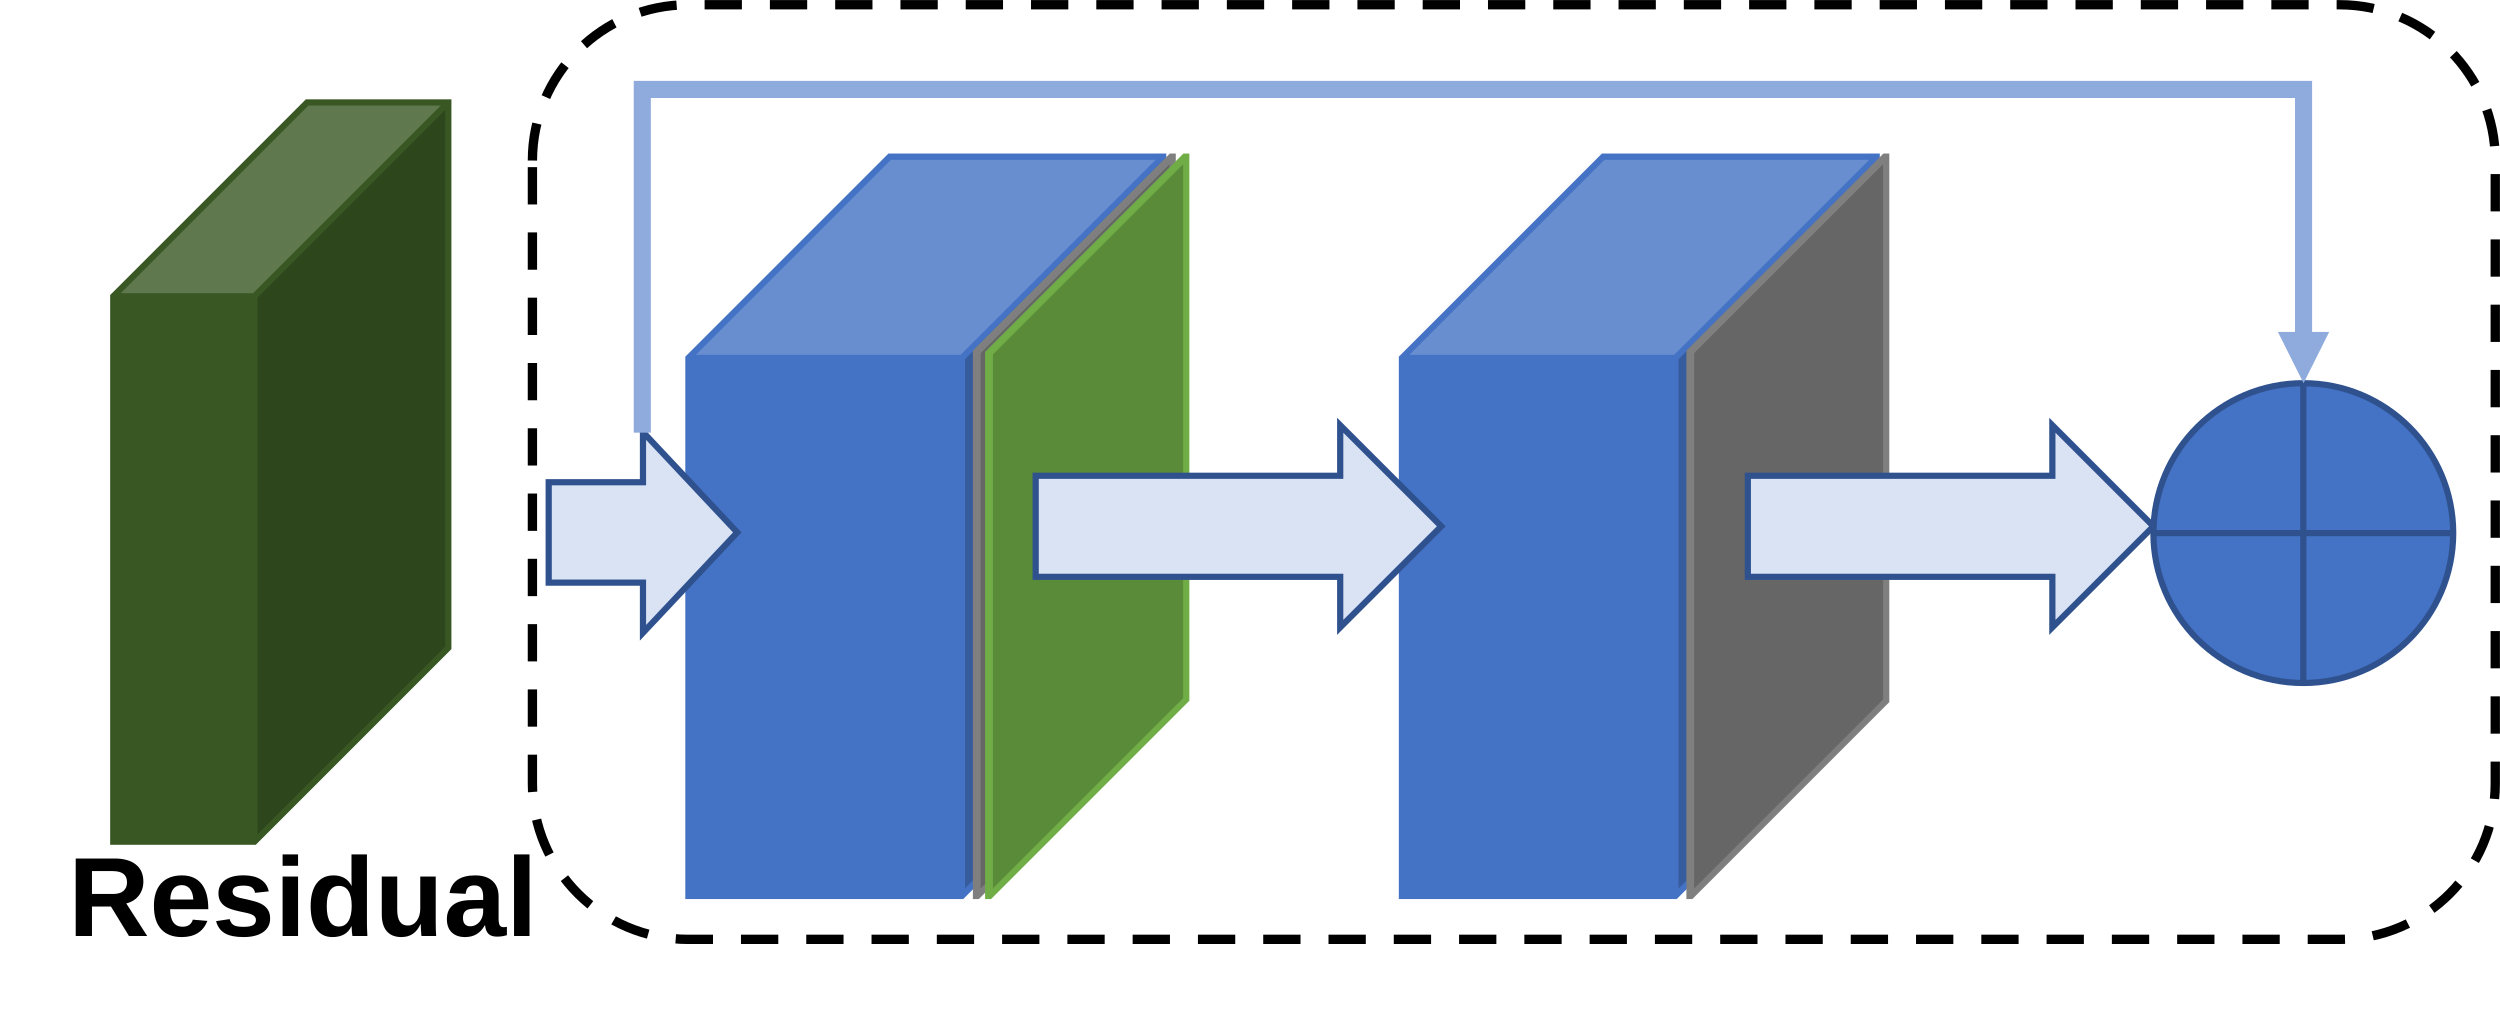
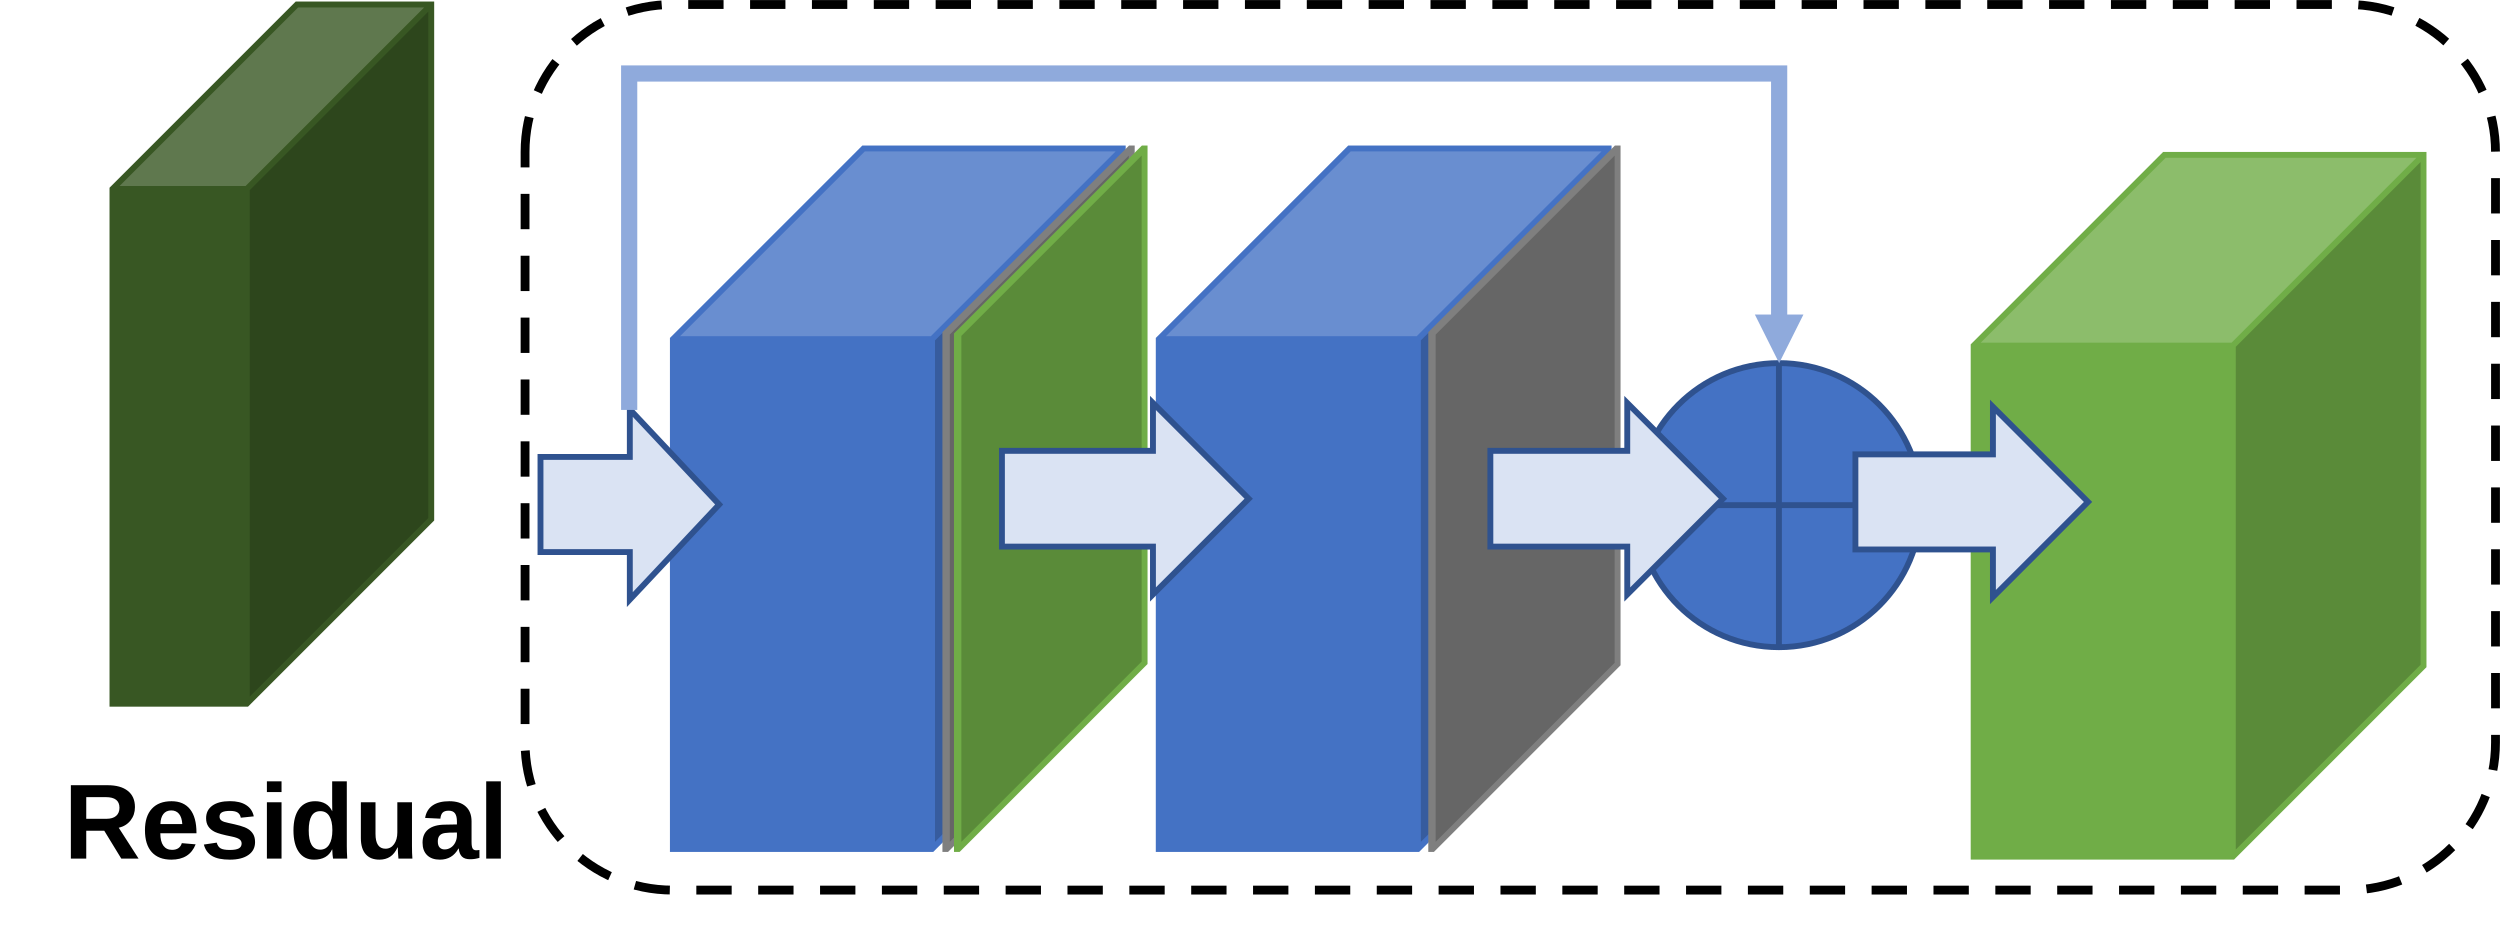
- <svg xmlns="http://www.w3.org/2000/svg" width="1843" height="759" xml:space="preserve" overflow="hidden">
+ <svg xmlns="http://www.w3.org/2000/svg" width="1945" height="737" xml:space="preserve" overflow="hidden">
  <defs>
    <clipPath id="clip0">
-       <rect x="619" y="863" width="1843" height="759" />
+       <rect x="603" y="863" width="1945" height="737" />
    </clipPath>
  </defs>
-   <g clip-path="url(#clip0)" transform="translate(-619 -863)">
-     <rect x="702.5" y="1081.42" width="104.081" height="402.081" fill="#385723" />
-     <path d="M806.581 1081.42 949.5 938.5 949.5 1340.58 806.581 1483.5Z" fill="#2D461C" fill-rule="evenodd" />
-     <path d="M702.5 1081.42 845.419 938.5 949.5 938.5 806.581 1081.42Z" fill="#5F784E" fill-rule="evenodd" />
-     <path d="M702.5 1081.42 845.419 938.5 949.5 938.5 949.5 1340.58 806.581 1483.5 702.5 1483.5ZM702.5 1081.42 806.581 1081.42 949.5 938.5M806.581 1081.42 806.581 1483.5" stroke="#385723" stroke-width="4.583" stroke-miterlimit="8" fill="none" fill-rule="evenodd" />
+   <g clip-path="url(#clip0)" transform="translate(-603 -863)">
+     <rect x="690.5" y="1010" width="104.502" height="400.503" fill="#385723" />
+     <path d="M795.003 1010 938.5 866.5 938.5 1267 795.003 1410.5Z" fill="#2D461C" fill-rule="evenodd" />
+     <path d="M690.5 1010 833.998 866.5 938.5 866.5 795.003 1010Z" fill="#5F784E" fill-rule="evenodd" />
+     <path d="M690.5 1010 833.998 866.5 938.5 866.5 938.5 1267 795.003 1410.5 690.5 1410.5ZM690.5 1010 795.003 1010 938.5 866.5M795.003 1010 795.003 1410.5" stroke="#385723" stroke-width="4.583" stroke-miterlimit="8" fill="none" fill-rule="evenodd" />
    <rect x="1126.5" y="1126.87" width="201.628" height="396.628" fill="#4472C4" />
    <path d="M1328.13 1126.87 1476.5 978.5 1476.5 1375.13 1328.13 1523.5Z" fill="#375C9E" fill-rule="evenodd" />
    <path d="M1126.5 1126.87 1274.87 978.5 1476.5 978.5 1328.13 1126.87Z" fill="#698ED0" fill-rule="evenodd" />
    <path d="M1126.5 1126.87 1274.87 978.5 1476.5 978.5 1476.5 1375.13 1328.13 1523.5 1126.5 1523.5ZM1126.5 1126.87 1328.13 1126.87 1476.5 978.5M1328.13 1126.87 1328.13 1523.5" stroke="#4472C4" stroke-width="4.583" stroke-miterlimit="8" fill="none" fill-rule="evenodd" />
    <rect x="1338.5" y="1122.36" width="1.138" height="401.139" fill="#7F7F7F" />
    <path d="M1339.64 1122.36 1483.5 978.5 1483.5 1379.64 1339.64 1523.5Z" fill="#666666" fill-rule="evenodd" />
    <path d="M1338.5 1122.36 1482.36 978.5 1483.5 978.5 1339.64 1122.36Z" fill="#989898" fill-rule="evenodd" />
    <path d="M1338.5 1122.36 1482.36 978.5 1483.5 978.5 1483.5 1379.64 1339.64 1523.5 1338.5 1523.5ZM1338.5 1122.36 1339.64 1122.36 1483.5 978.5M1339.64 1122.36 1339.64 1523.5" stroke="#7F7F7F" stroke-width="4.583" stroke-miterlimit="8" fill="none" fill-rule="evenodd" />
    <rect x="1347.5" y="1123.35" width="1.146" height="400.146" fill="#70AD47" />
    <path d="M1348.65 1123.35 1493.5 978.5 1493.5 1378.65 1348.65 1523.5Z" fill="#5A8B39" fill-rule="evenodd" />
    <path d="M1347.5 1123.35 1492.35 978.5 1493.5 978.5 1348.65 1123.35Z" fill="#8CBD6B" fill-rule="evenodd" />
    <path d="M1347.5 1123.35 1492.35 978.5 1493.5 978.5 1493.5 1378.65 1348.65 1523.5 1347.5 1523.5ZM1347.5 1123.35 1348.65 1123.35 1493.5 978.5M1348.65 1123.35 1348.65 1523.5" stroke="#70AD47" stroke-width="4.583" stroke-miterlimit="8" fill="none" fill-rule="evenodd" />
-     <rect x="1652.5" y="1126.87" width="201.628" height="396.628" fill="#4472C4" />
-     <path d="M1854.13 1126.87 2002.5 978.5 2002.5 1375.13 1854.13 1523.5Z" fill="#375C9E" fill-rule="evenodd" />
-     <path d="M1652.5 1126.87 1800.87 978.5 2002.5 978.5 1854.13 1126.87Z" fill="#698ED0" fill-rule="evenodd" />
-     <path d="M1652.5 1126.87 1800.87 978.5 2002.5 978.5 2002.5 1375.13 1854.13 1523.5 1652.5 1523.5ZM1652.5 1126.87 1854.13 1126.87 2002.5 978.5M1854.13 1126.87 1854.13 1523.5" stroke="#4472C4" stroke-width="4.583" stroke-miterlimit="8" fill="none" fill-rule="evenodd" />
-     <rect x="1864.5" y="1122.36" width="1.138" height="401.139" fill="#7F7F7F" />
-     <path d="M1865.64 1122.36 2009.5 978.5 2009.5 1379.64 1865.64 1523.5Z" fill="#666666" fill-rule="evenodd" />
-     <path d="M1864.5 1122.36 2008.36 978.5 2009.5 978.5 1865.64 1122.36Z" fill="#989898" fill-rule="evenodd" />
-     <path d="M1864.5 1122.36 2008.36 978.5 2009.5 978.5 2009.5 1379.64 1865.64 1523.5 1864.5 1523.5ZM1864.5 1122.36 1865.64 1122.36 2009.5 978.5M1865.64 1122.36 1865.64 1523.5" stroke="#7F7F7F" stroke-width="4.583" stroke-miterlimit="8" fill="none" fill-rule="evenodd" />
-     <path d="M1382.5 1213.75 1607 1213.75 1607 1176.5 1681.5 1251 1607 1325.5 1607 1288.25 1382.5 1288.25Z" stroke="#2F528F" stroke-width="4.583" stroke-miterlimit="8" fill="#DAE3F3" fill-rule="evenodd" />
-     <path d="M1907.5 1213.75 2132 1213.75 2132 1176.5 2206.5 1251 2132 1325.5 2132 1288.25 1907.5 1288.25Z" stroke="#2F528F" stroke-width="4.583" stroke-miterlimit="8" fill="#DAE3F3" fill-rule="evenodd" />
-     <path d="M2206.5 1256C2206.5 1194.97 2255.97 1145.5 2317 1145.5 2378.03 1145.5 2427.5 1194.97 2427.5 1256 2427.5 1317.03 2378.03 1366.5 2317 1366.5 2255.97 1366.5 2206.5 1317.03 2206.5 1256Z" fill="#4472C4" fill-rule="evenodd" />
-     <path d="M2317 1145.5 2317 1366.5M2206.5 1256 2427.5 1256" stroke="#2F528F" stroke-width="4.583" stroke-miterlimit="8" fill="none" fill-rule="evenodd" />
-     <path d="M2206.5 1256C2206.5 1194.97 2255.97 1145.5 2317 1145.5 2378.03 1145.5 2427.5 1194.97 2427.5 1256 2427.5 1317.03 2378.03 1366.5 2317 1366.5 2255.97 1366.5 2206.5 1317.03 2206.5 1256Z" stroke="#2F528F" stroke-width="4.583" stroke-miterlimit="8" fill="none" fill-rule="evenodd" />
+     <rect x="1504.5" y="1126.87" width="201.628" height="396.628" fill="#4472C4" />
+     <path d="M1706.13 1126.87 1854.5 978.5 1854.5 1375.13 1706.13 1523.5Z" fill="#375C9E" fill-rule="evenodd" />
+     <path d="M1504.5 1126.87 1652.87 978.5 1854.5 978.5 1706.13 1126.87Z" fill="#698ED0" fill-rule="evenodd" />
+     <path d="M1504.5 1126.87 1652.87 978.5 1854.5 978.5 1854.5 1375.13 1706.13 1523.5 1504.5 1523.5ZM1504.5 1126.87 1706.13 1126.87 1854.5 978.5M1706.13 1126.87 1706.13 1523.5" stroke="#4472C4" stroke-width="4.583" stroke-miterlimit="8" fill="none" fill-rule="evenodd" />
+     <rect x="1716.5" y="1122.36" width="1.138" height="401.139" fill="#7F7F7F" />
+     <path d="M1717.64 1122.36 1861.5 978.5 1861.5 1379.64 1717.64 1523.5Z" fill="#666666" fill-rule="evenodd" />
+     <path d="M1716.5 1122.36 1860.36 978.5 1861.5 978.5 1717.64 1122.36Z" fill="#989898" fill-rule="evenodd" />
+     <path d="M1716.5 1122.36 1860.36 978.5 1861.5 978.5 1861.5 1379.64 1717.64 1523.5 1716.5 1523.5ZM1716.5 1122.36 1717.64 1122.36 1861.5 978.5M1717.64 1122.36 1717.64 1523.5" stroke="#7F7F7F" stroke-width="4.583" stroke-miterlimit="8" fill="none" fill-rule="evenodd" />
+     <path d="M1382.5 1213.75 1500 1213.75 1500 1176.5 1574.5 1251 1500 1325.5 1500 1288.25 1382.5 1288.25Z" stroke="#2F528F" stroke-width="4.583" stroke-miterlimit="8" fill="#DAE3F3" fill-rule="evenodd" />
+     <path d="M1876.5 1256C1876.5 1194.97 1925.97 1145.5 1987 1145.5 2048.03 1145.5 2097.5 1194.97 2097.5 1256 2097.5 1317.03 2048.03 1366.5 1987 1366.5 1925.97 1366.5 1876.5 1317.03 1876.5 1256Z" fill="#4472C4" fill-rule="evenodd" />
+     <path d="M1987 1145.5 1987 1366.5M1876.5 1256 2097.5 1256" stroke="#2F528F" stroke-width="4.583" stroke-miterlimit="8" fill="none" fill-rule="evenodd" />
+     <path d="M1876.5 1256C1876.5 1194.97 1925.97 1145.5 1987 1145.5 2048.03 1145.5 2097.5 1194.97 2097.5 1256 2097.5 1317.03 2048.03 1366.5 1987 1366.5 1925.97 1366.5 1876.5 1317.03 1876.5 1256Z" stroke="#2F528F" stroke-width="4.583" stroke-miterlimit="8" fill="none" fill-rule="evenodd" />
+     <path d="M1762.5 1213.75 1869 1213.75 1869 1176.5 1943.5 1251 1869 1325.5 1869 1288.25 1762.5 1288.25Z" stroke="#2F528F" stroke-width="4.583" stroke-miterlimit="8" fill="#DAE3F3" fill-rule="evenodd" />
    <path d="M1023.5 1218.5 1093 1218.5 1093 1181.5 1162.5 1255.5 1093 1329.5 1093 1292.5 1023.5 1292.5Z" stroke="#2F528F" stroke-width="4.583" stroke-miterlimit="8" fill="#DAE3F3" fill-rule="evenodd" />
-     <path d="M1086.2 1181.94 1086.2 922.635 2323.48 922.635 2323.48 1113.99 2310.88 1113.99 2310.88 928.937 2317.18 935.239 1092.5 935.239 1098.8 928.937 1098.8 1181.94ZM2336.09 1107.69 2317.18 1145.5 2298.27 1107.69Z" fill="#8FAADC" />
-     <path d="M1011.5 981.336C1011.5 917.914 1062.91 866.5 1126.34 866.5L2343.66 866.5C2407.09 866.5 2458.5 917.914 2458.5 981.336L2458.5 1440.66C2458.5 1504.09 2407.09 1555.5 2343.66 1555.5L1126.34 1555.5C1062.91 1555.5 1011.5 1504.09 1011.5 1440.66Z" stroke="#000000" stroke-width="6.875" stroke-miterlimit="8" stroke-dasharray="27.5 20.625" fill="none" fill-rule="evenodd" />
-     <text font-family="Arial,Arial_MSFontService,sans-serif" font-weight="700" font-size="83" transform="matrix(1 0 0 1 669.277 1553)">Residual</text>
+     <path d="M1086.2 1181.94 1086.2 913.862 1993.48 913.862 1993.48 1113.99 1980.88 1113.99 1980.88 920.164 1987.18 926.466 1092.5 926.466 1098.8 920.164 1098.8 1181.94ZM2006.08 1107.69 1987.18 1145.5 1968.27 1107.69Z" fill="#8FAADC" />
+     <path d="M1011.5 981.336C1011.5 917.914 1062.91 866.5 1126.34 866.5L2429.66 866.5C2493.09 866.5 2544.5 917.914 2544.5 981.336L2544.5 1440.66C2544.5 1504.09 2493.09 1555.5 2429.66 1555.5L1126.34 1555.5C1062.91 1555.5 1011.5 1504.09 1011.5 1440.66Z" stroke="#000000" stroke-width="6.875" stroke-miterlimit="8" stroke-dasharray="27.5 20.625" fill="none" fill-rule="evenodd" />
+     <text font-family="Arial,Arial_MSFontService,sans-serif" font-weight="700" font-size="83" transform="matrix(1 0 0 1 652.585 1531)">Residual</text>
+     <rect x="2138.5" y="1131.87" width="201.628" height="397.628" fill="#70AD47" />
+     <path d="M2340.13 1131.87 2488.5 983.5 2488.5 1381.13 2340.13 1529.5Z" fill="#5A8B39" fill-rule="evenodd" />
+     <path d="M2138.5 1131.87 2286.87 983.5 2488.5 983.5 2340.13 1131.87Z" fill="#8CBD6B" fill-rule="evenodd" />
+     <path d="M2138.5 1131.87 2286.87 983.5 2488.5 983.5 2488.5 1381.13 2340.13 1529.5 2138.5 1529.5ZM2138.5 1131.87 2340.13 1131.87 2488.5 983.5M2340.13 1131.87 2340.13 1529.5" stroke="#70AD47" stroke-width="4.583" stroke-miterlimit="8" fill="none" fill-rule="evenodd" />
+     <path d="M2046.5 1216.5 2153.5 1216.5 2153.5 1179.5 2227.5 1253.5 2153.5 1327.5 2153.5 1290.5 2046.5 1290.5Z" stroke="#2F528F" stroke-width="4.583" stroke-miterlimit="8" fill="#DAE3F3" fill-rule="evenodd" />
  </g>
</svg>
